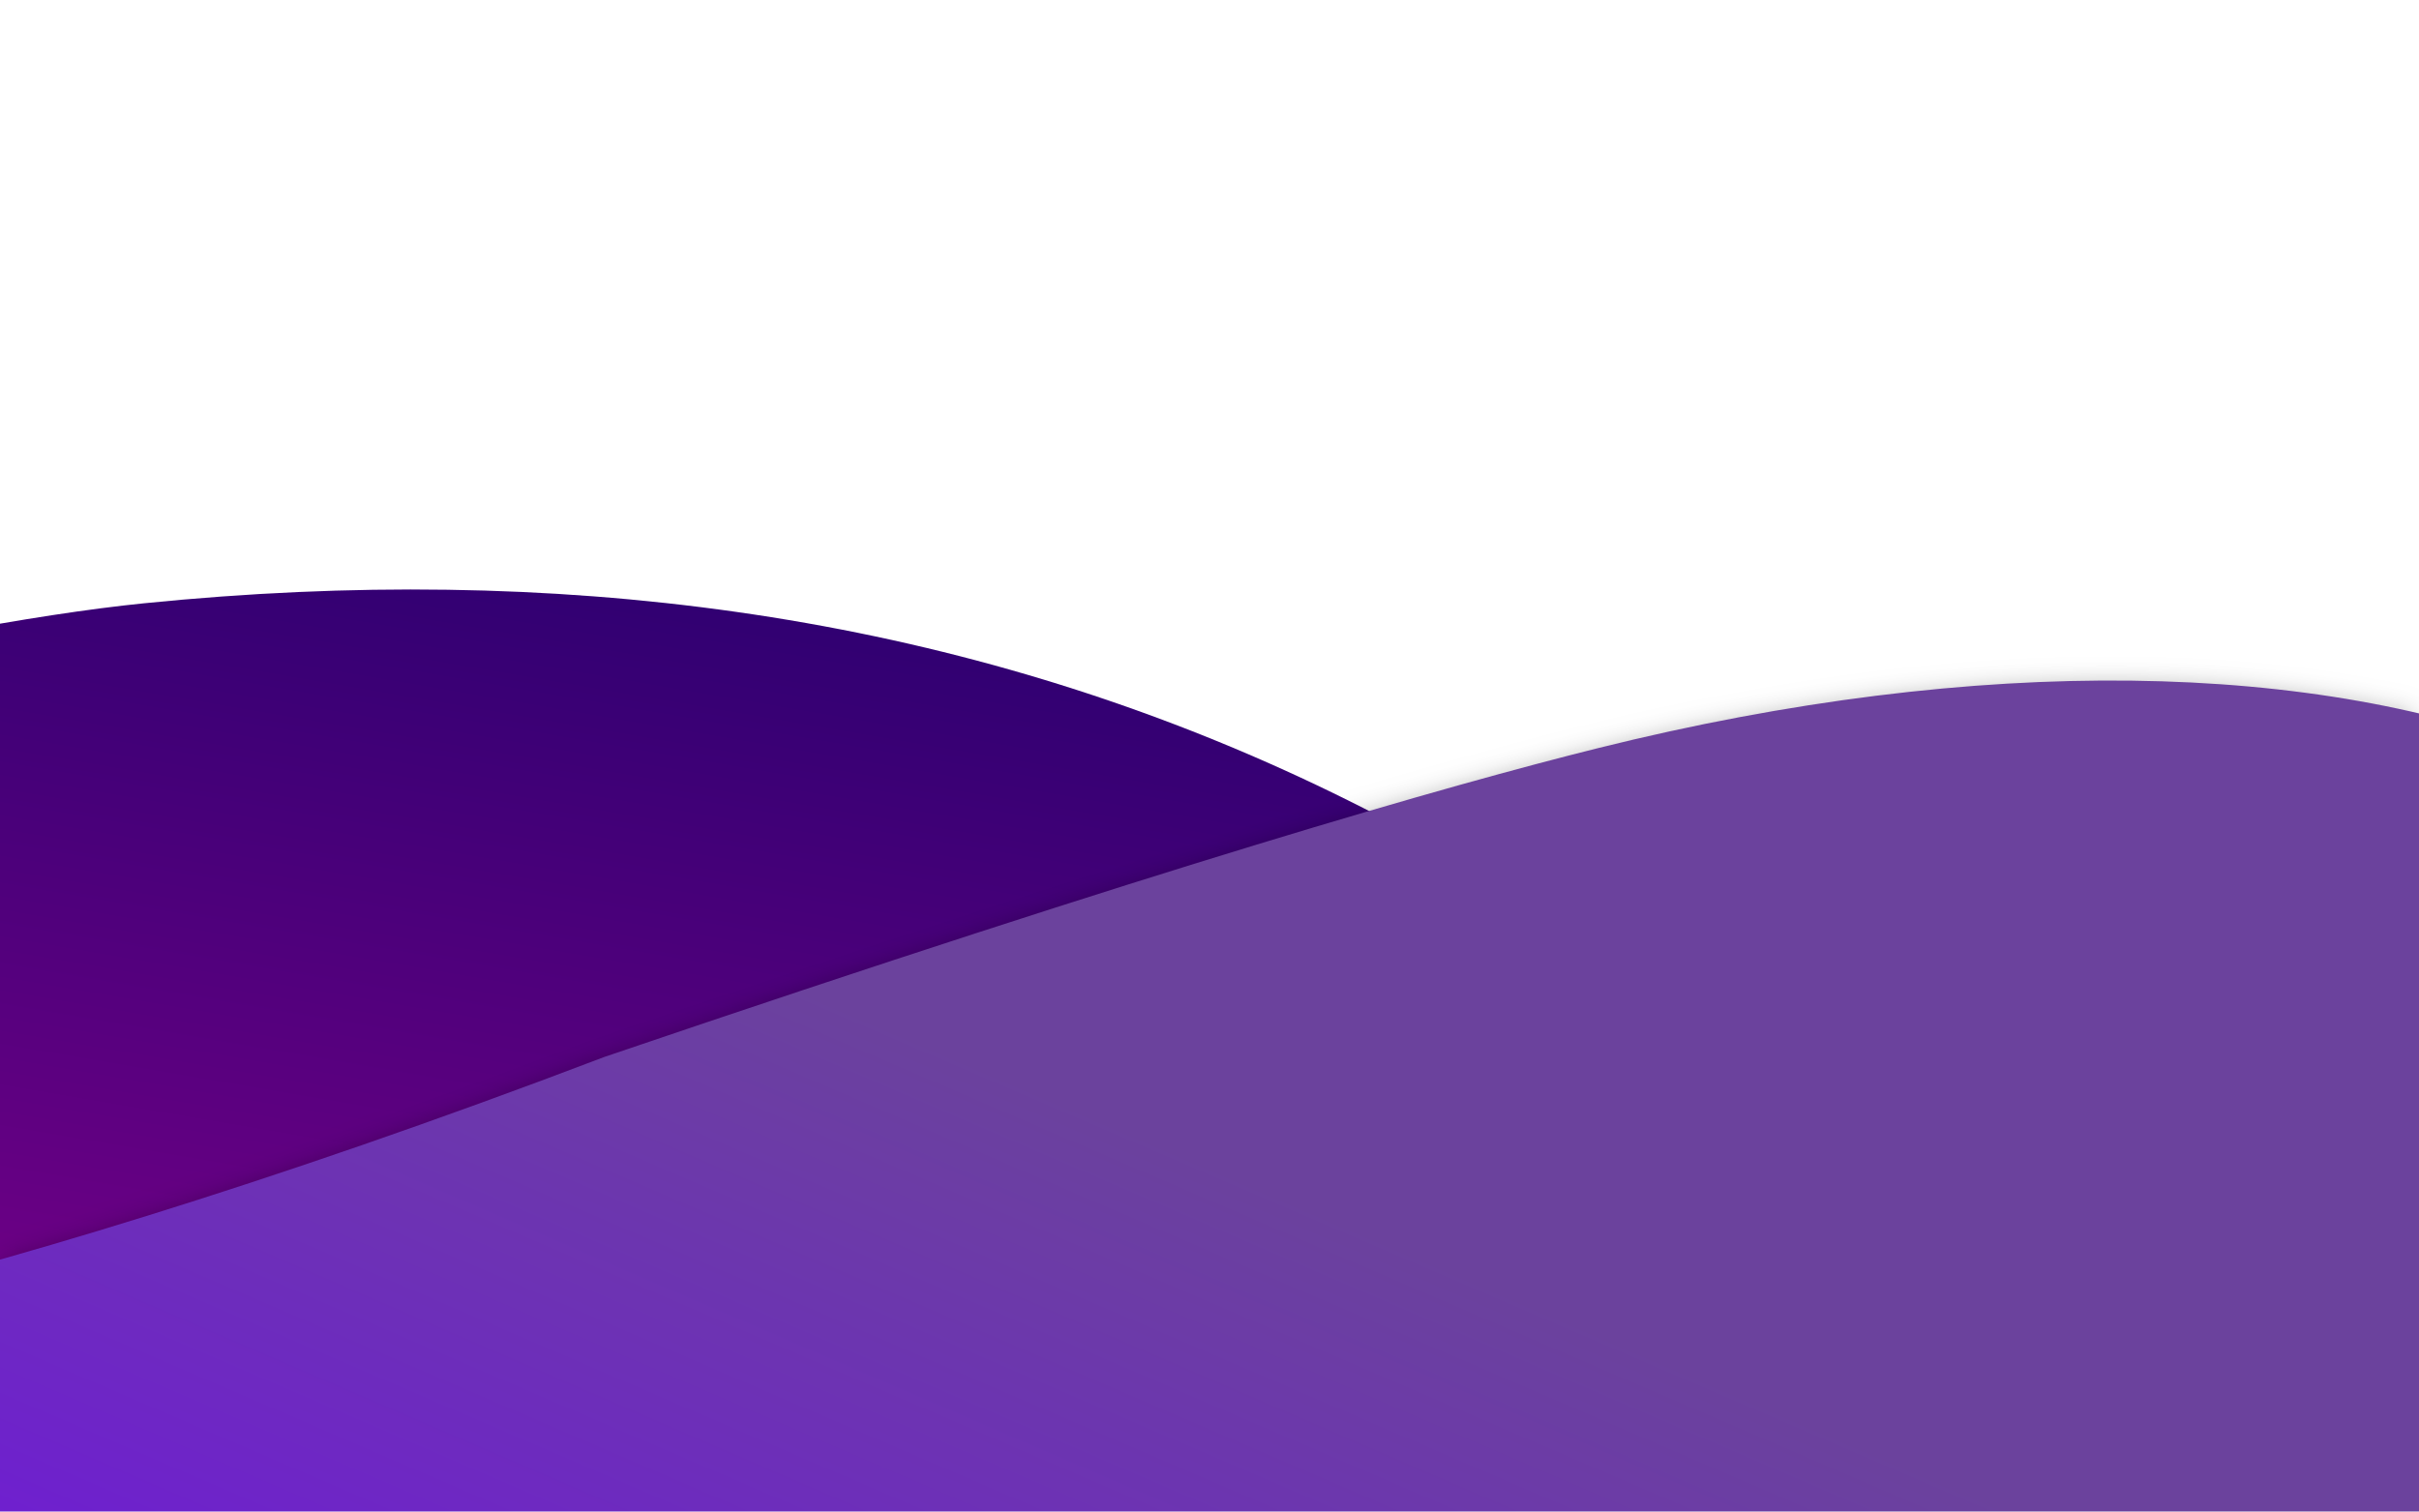
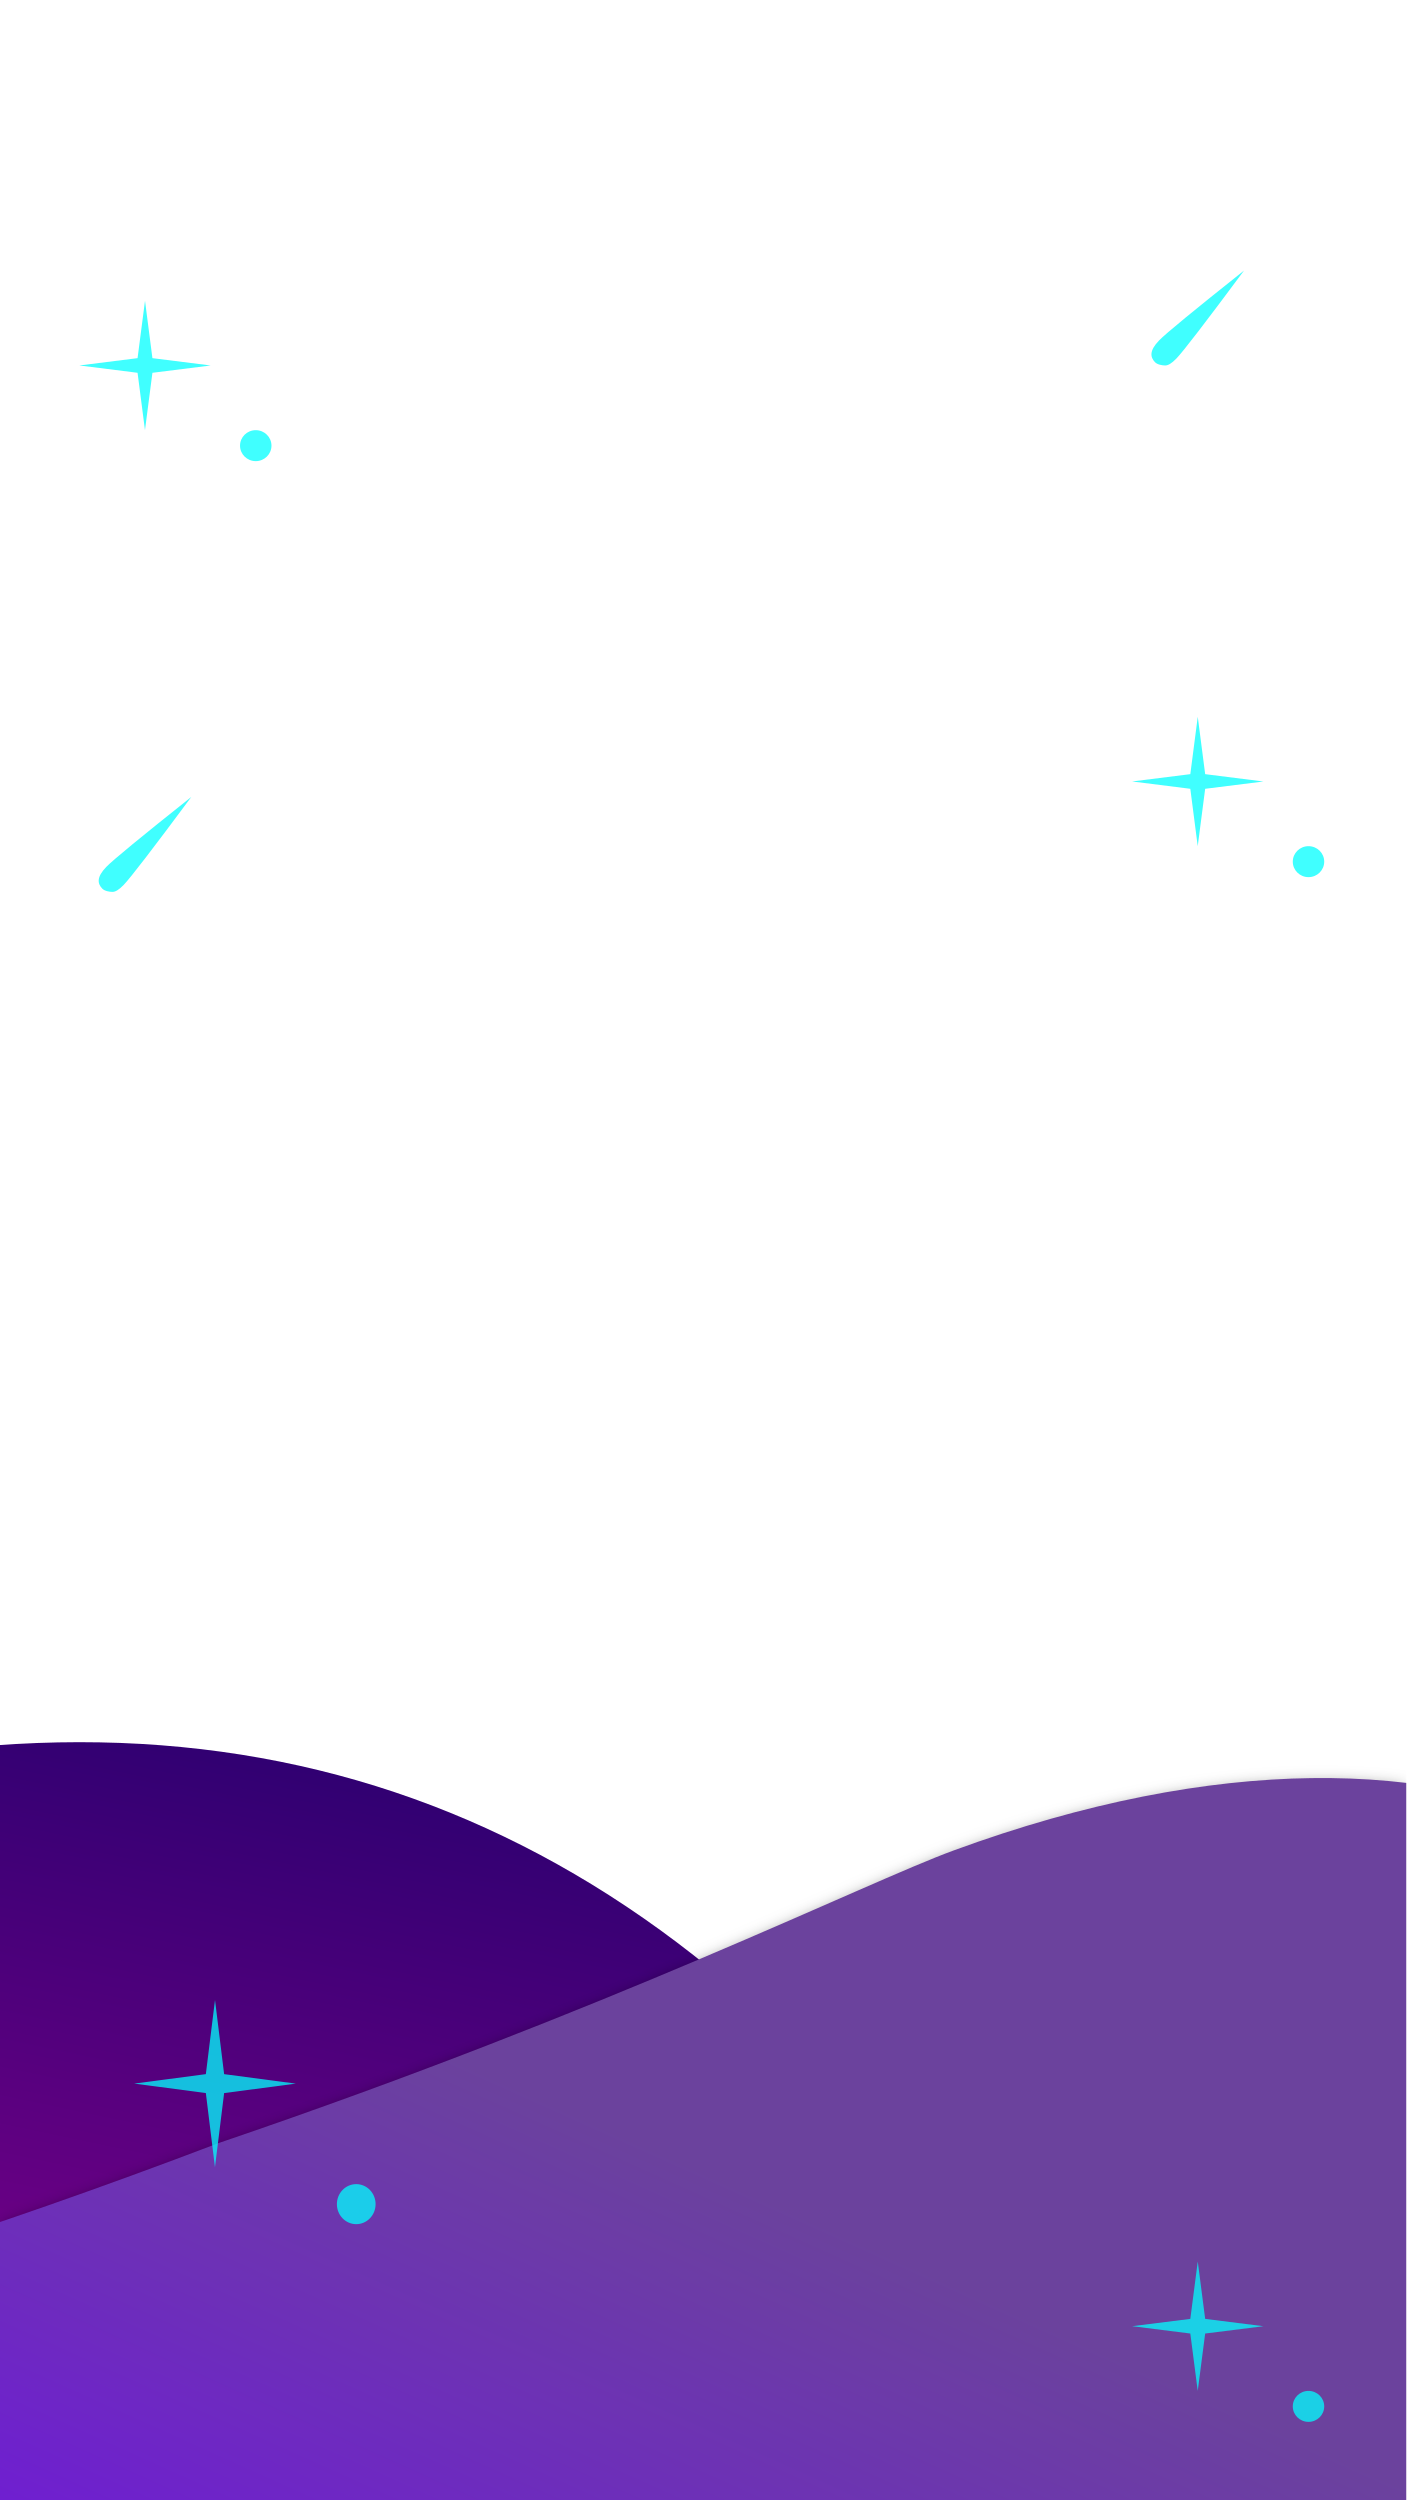
- <svg xmlns="http://www.w3.org/2000/svg" style="isolation:isolate" viewBox="0 0 320 200" width="320pt" height="200pt">
+ <svg xmlns="http://www.w3.org/2000/svg" style="isolation:isolate" viewBox="0 0 360 640" width="360pt" height="640pt">
  <defs>
-     <clipPath id="_clipPath_tRFwxvs6U0GXjQvLfwf6ytL9NIYyX0P1">
-       <rect width="320" height="200" />
+     <clipPath id="_clipPath_phFTbevBf65EddT2SL22jmUYwN7HQcfp">
+       <rect width="360" height="640" />
    </clipPath>
  </defs>
-   <g clip-path="url(#_clipPath_tRFwxvs6U0GXjQvLfwf6ytL9NIYyX0P1)">
+   <g clip-path="url(#_clipPath_phFTbevBf65EddT2SL22jmUYwN7HQcfp)">
    <g>
-       <linearGradient id="_lgradient_32" x1="-0.148" y1="0.732" x2="0.875" y2="-0.22" gradientTransform="matrix(785.364,0,0,121.408,-500,78)" gradientUnits="userSpaceOnUse">
+       <linearGradient id="_lgradient_38" x1="-0.148" y1="0.732" x2="0.875" y2="-0.22" gradientTransform="matrix(846.207,0,0,164.818,-577,446)" gradientUnits="userSpaceOnUse">
        <stop offset="1.304%" stop-opacity="1" style="stop-color:rgb(162,0,151)" />
        <stop offset="99.13%" stop-opacity="1" style="stop-color:rgb(25,0,106)" />
      </linearGradient>
-       <path d=" M -478.27 88.228 Q -452.287 138.668 -410.89 151.115 C -357.645 167.126 -292.748 161.74 -265.04 156.891 C -198.682 145.277 -135.308 119.895 -110.097 112.106 C -88.427 105.41 -58.267 96.053 -39.07 91.012 C -17.926 85.459 4.667 81.277 19.029 79.827 Q 183.707 63.2 285.364 197.877 L -500 199.408 L -478.27 88.228 Z " fill="url(#_lgradient_32)" />
+       <path d=" M -575.759 463.664 Q -525.59 528.359 -480.987 545.258 C -423.617 566.992 -353.692 559.681 -323.838 553.098 C -252.339 537.332 -184.055 502.875 -156.891 492.3 C -133.542 483.211 -101.045 470.508 -80.361 463.664 C -57.58 456.126 -33.235 450.449 -17.761 448.48 Q 159.675 425.909 269.207 608.739 L -577 610.818 L -575.759 463.664 Z " fill="url(#_lgradient_38)" />
      <defs>
-         <filter id="vtkszRFUNsVmgE6Zu8dNdv6YXglSWNIx" x="-200%" y="-200%" width="400%" height="400%" filterUnits="objectBoundingBox" color-interpolation-filters="sRGB">
+         <filter id="ldxpNQHVcb2mS9yQdJl2vzJi6vN2jKaG" x="-200%" y="-200%" width="400%" height="400%" filterUnits="objectBoundingBox" color-interpolation-filters="sRGB">
          <feGaussianBlur in="SourceGraphic" stdDeviation="2.147" />
          <feOffset dx="0" dy="2" result="pf_100_offsetBlur" />
          <feFlood flood-color="#000000" flood-opacity="0.65" />
          <feComposite in2="pf_100_offsetBlur" operator="in" result="pf_100_dropShadow" />
          <feBlend in="SourceGraphic" in2="pf_100_dropShadow" mode="normal" />
        </filter>
      </defs>
-       <g filter="url(#vtkszRFUNsVmgE6Zu8dNdv6YXglSWNIx)">
-         <linearGradient id="_lgradient_33" x1="0.77" y1="0.539" x2="0.173" y2="0.853" gradientTransform="matrix(699.422,0,0,157.953,-317,90.047)" gradientUnits="userSpaceOnUse">
+       <g filter="url(#ldxpNQHVcb2mS9yQdJl2vzJi6vN2jKaG)">
+         <linearGradient id="_lgradient_39" x1="0.77" y1="0.539" x2="0.173" y2="0.853" gradientTransform="matrix(949.636,0,0,220.823,-492.636,455.177)" gradientUnits="userSpaceOnUse">
          <stop offset="2.174%" stop-opacity="1" style="stop-color:rgb(107,66,157)" />
          <stop offset="99.13%" stop-opacity="1" style="stop-color:rgb(114,0,253)" />
        </linearGradient>
-         <path d=" M -290.69 115.091 C -276.929 118.119 -275.306 167.912 -187.375 186.793 C -178.829 188.628 -124.956 192.894 -79.284 184.241 C -59.447 180.483 -10.985 174.469 79.989 139.836 C 154.221 114.578 191.835 103.867 211.362 99 C 312.921 73.687 390.043 103.679 381.821 168.418 L 375 248 L -317 245.49 L -290.69 115.091 Z " fill="url(#_lgradient_33)" />
+         <path d=" M -456.919 495.57 C -438.238 499.68 -439.257 588.523 -319.886 614.156 C -308.284 616.647 -231.888 625.903 -169.886 614.156 C -142.956 609.054 -67.388 595.587 56.114 548.571 C 156.888 514.283 221.268 482.105 244.114 473.725 C 379.144 424.194 467.211 480.077 456.049 567.964 L 446.789 676 L -492.636 672.592 L -456.919 495.57 Z " fill="url(#_lgradient_39)" />
      </g>
    </g>
+     <path d=" M 75.722 533.409 L 57.376 535.826 L 55.031 554.807 L 52.695 535.824 L 34.35 533.398 L 52.696 530.981 L 55.041 512 L 57.377 530.983 L 75.722 533.409 Z " fill="rgb(0,255,255)" fill-opacity="0.75" />
+     <path d=" M 323.429 595.512 L 308.523 597.383 L 306.618 612.069 L 304.72 597.382 L 289.814 595.505 L 304.721 593.634 L 306.626 578.948 L 308.524 593.635 L 323.429 595.512 Z " fill="rgb(0,255,255)" fill-opacity="0.75" />
+     <path d=" M 53.925 93.565 L 39.019 95.435 L 37.114 110.122 L 35.216 95.434 L 20.311 93.557 L 35.217 91.687 L 37.122 77 L 39.02 91.688 L 53.925 93.565 Z " fill="rgb(0,255,255)" fill-opacity="0.75" />
+     <ellipse vector-effect="non-scaling-stroke" cx="91.198" cy="564.261" rx="4.953" ry="5.125" fill="rgb(0,255,255)" fill-opacity="0.75" />
+     <ellipse vector-effect="non-scaling-stroke" cx="334.976" cy="616.035" rx="4.024" ry="3.965" fill="rgb(0,255,255)" fill-opacity="0.75" />
+     <ellipse vector-effect="non-scaling-stroke" cx="65.472" cy="114.087" rx="4.024" ry="3.965" fill="rgb(0,255,255)" fill-opacity="0.75" />
+     <path d=" M 323.429 200.062 L 308.523 201.932 L 306.618 216.619 L 304.72 201.931 L 289.814 200.054 L 304.721 198.184 L 306.626 183.497 L 308.524 198.185 L 323.429 200.062 Z " fill="rgb(0,255,255)" fill-opacity="0.75" />
+     <ellipse vector-effect="non-scaling-stroke" cx="334.976" cy="220.584" rx="4.024" ry="3.965" fill="rgb(0,255,255)" fill-opacity="0.75" />
+     <path d=" M 27.215 221.925 Q 29.762 219.29 48.969 204.024 Q 34.214 223.897 31.668 226.532 C 30.394 227.85 29.503 228.332 28.775 228.325 C 28.048 228.319 26.793 228.124 26.179 227.489 C 24.95 226.218 24.669 224.56 27.215 221.925 Z " fill="rgb(0,255,255)" fill-opacity="0.75" />
+     <path d=" M 296.719 87.161 Q 299.266 84.526 318.473 69.259 Q 303.718 89.133 301.171 91.768 C 299.898 93.085 299.006 93.567 298.279 93.561 C 297.552 93.554 296.297 93.36 295.682 92.724 C 294.454 91.453 294.172 89.796 296.719 87.161 Z " fill="rgb(0,255,255)" fill-opacity="0.75" />
  </g>
</svg>
